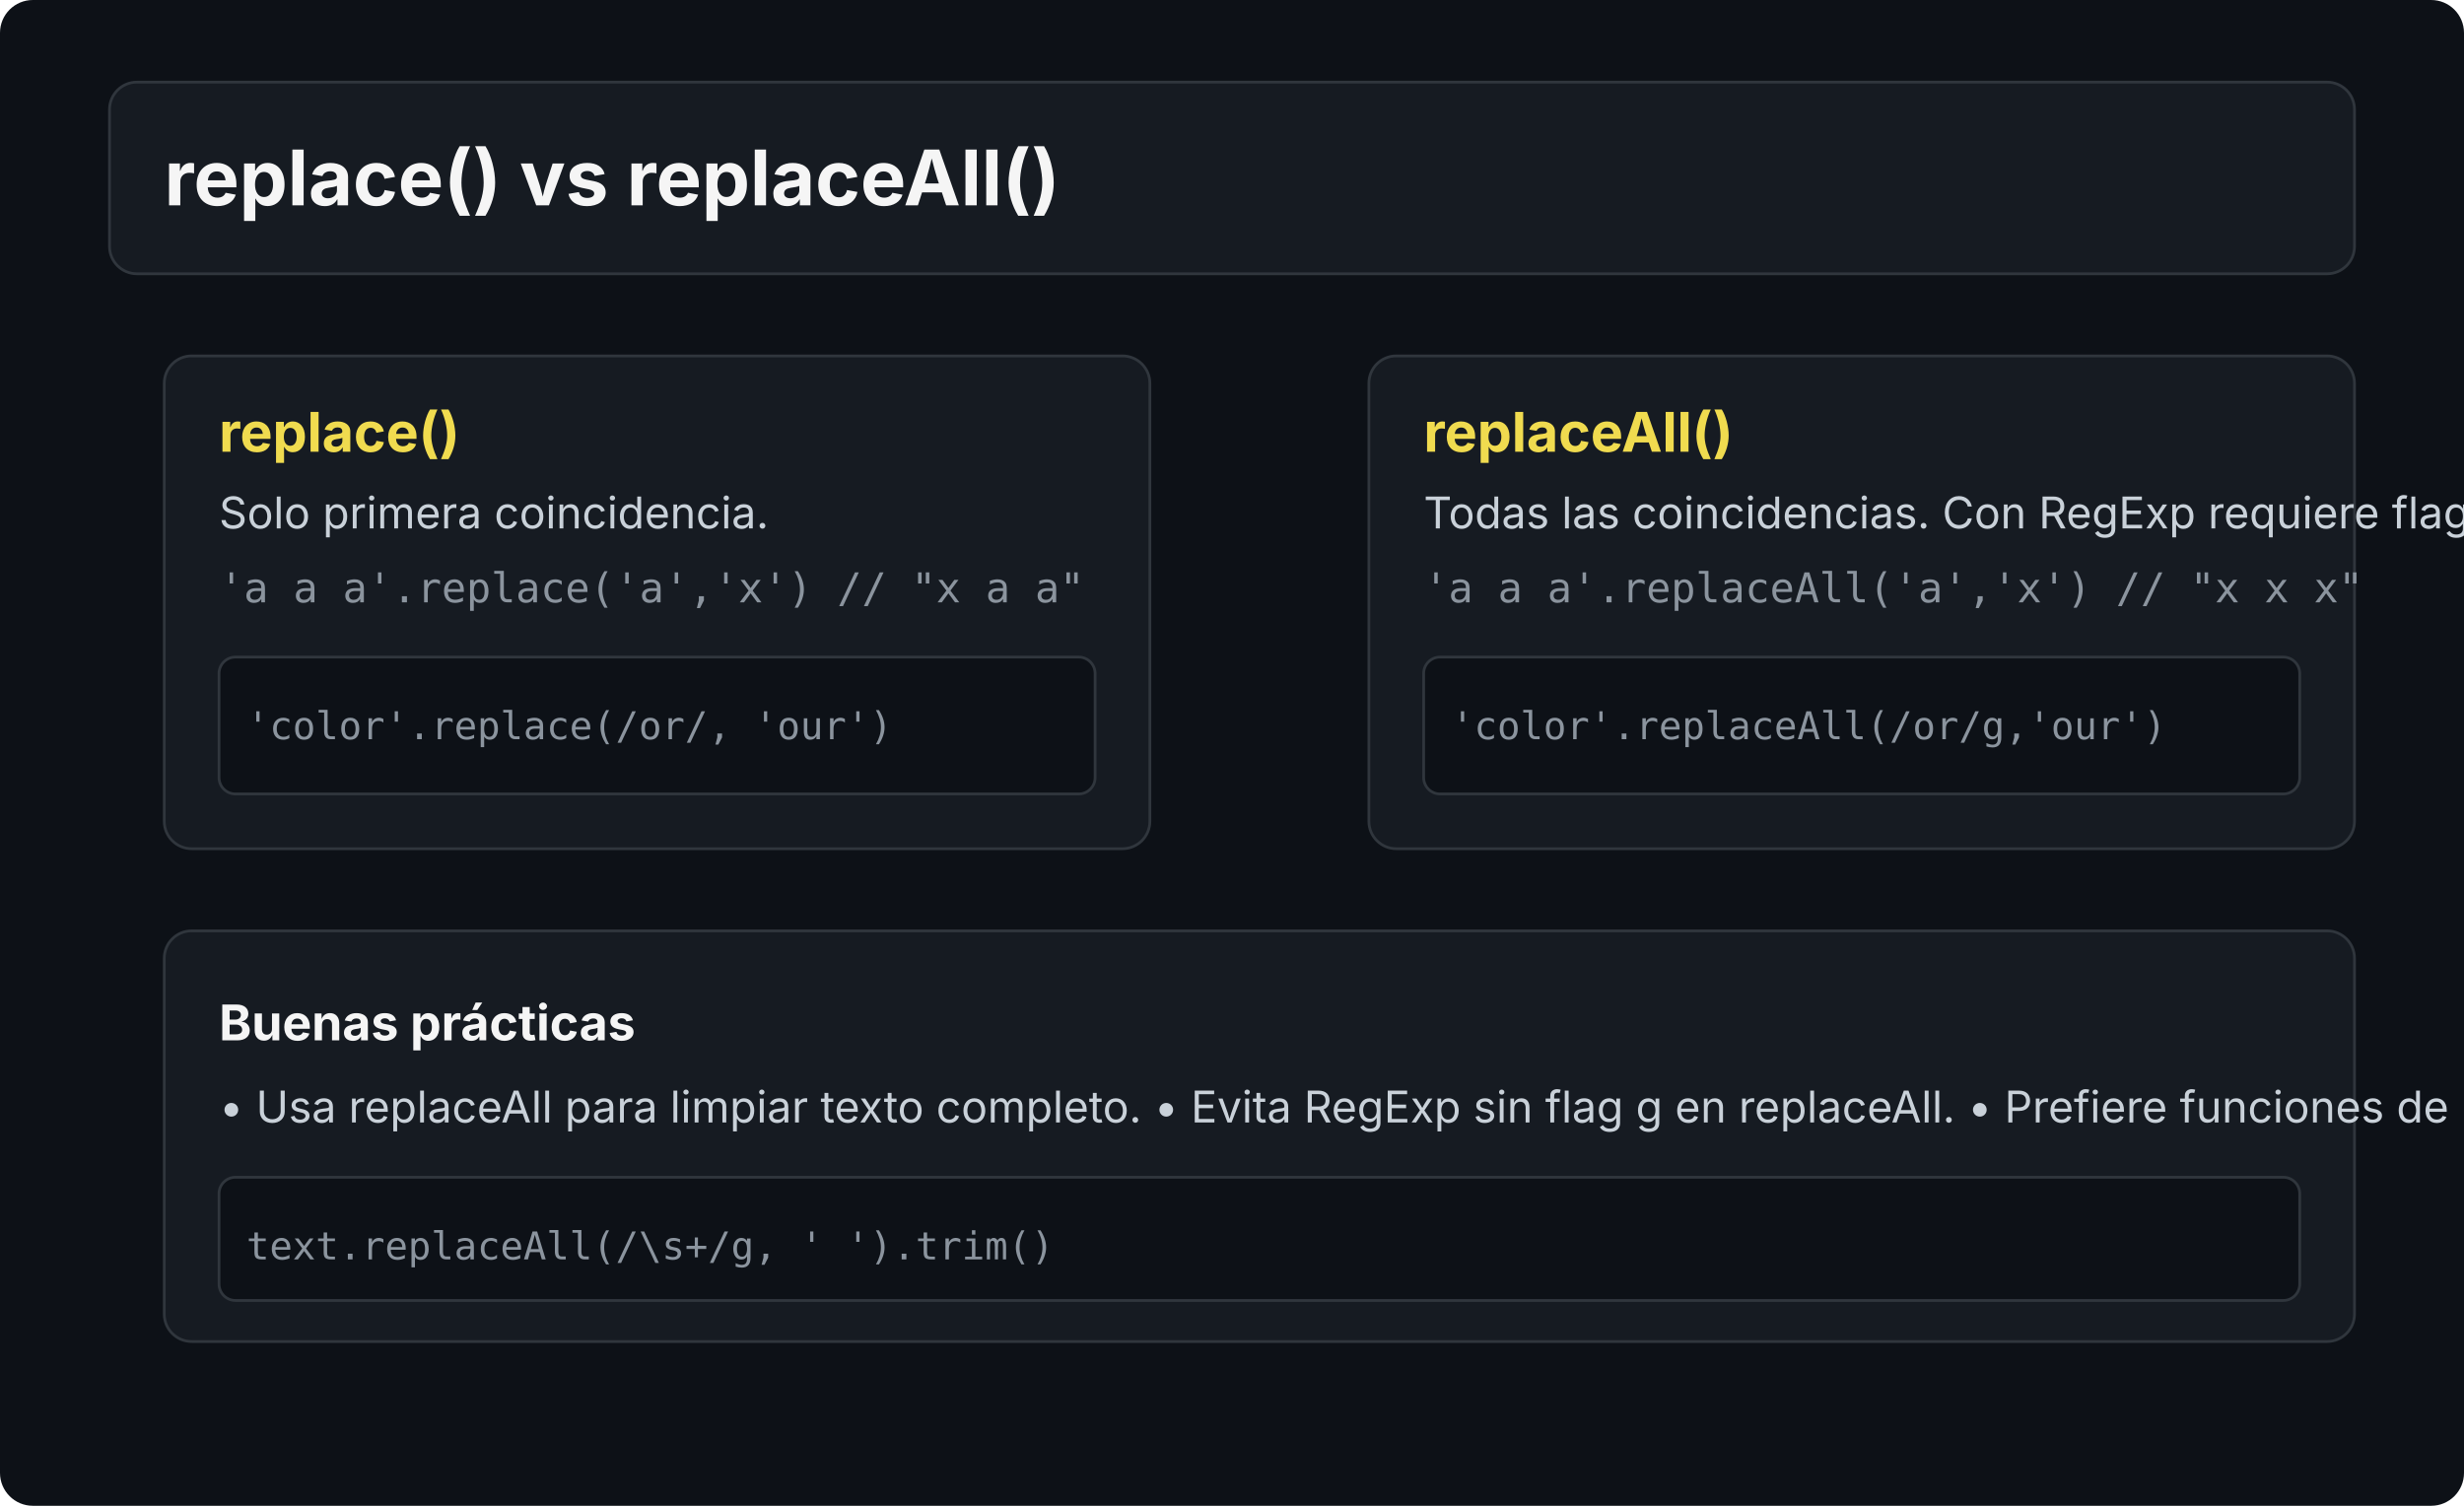
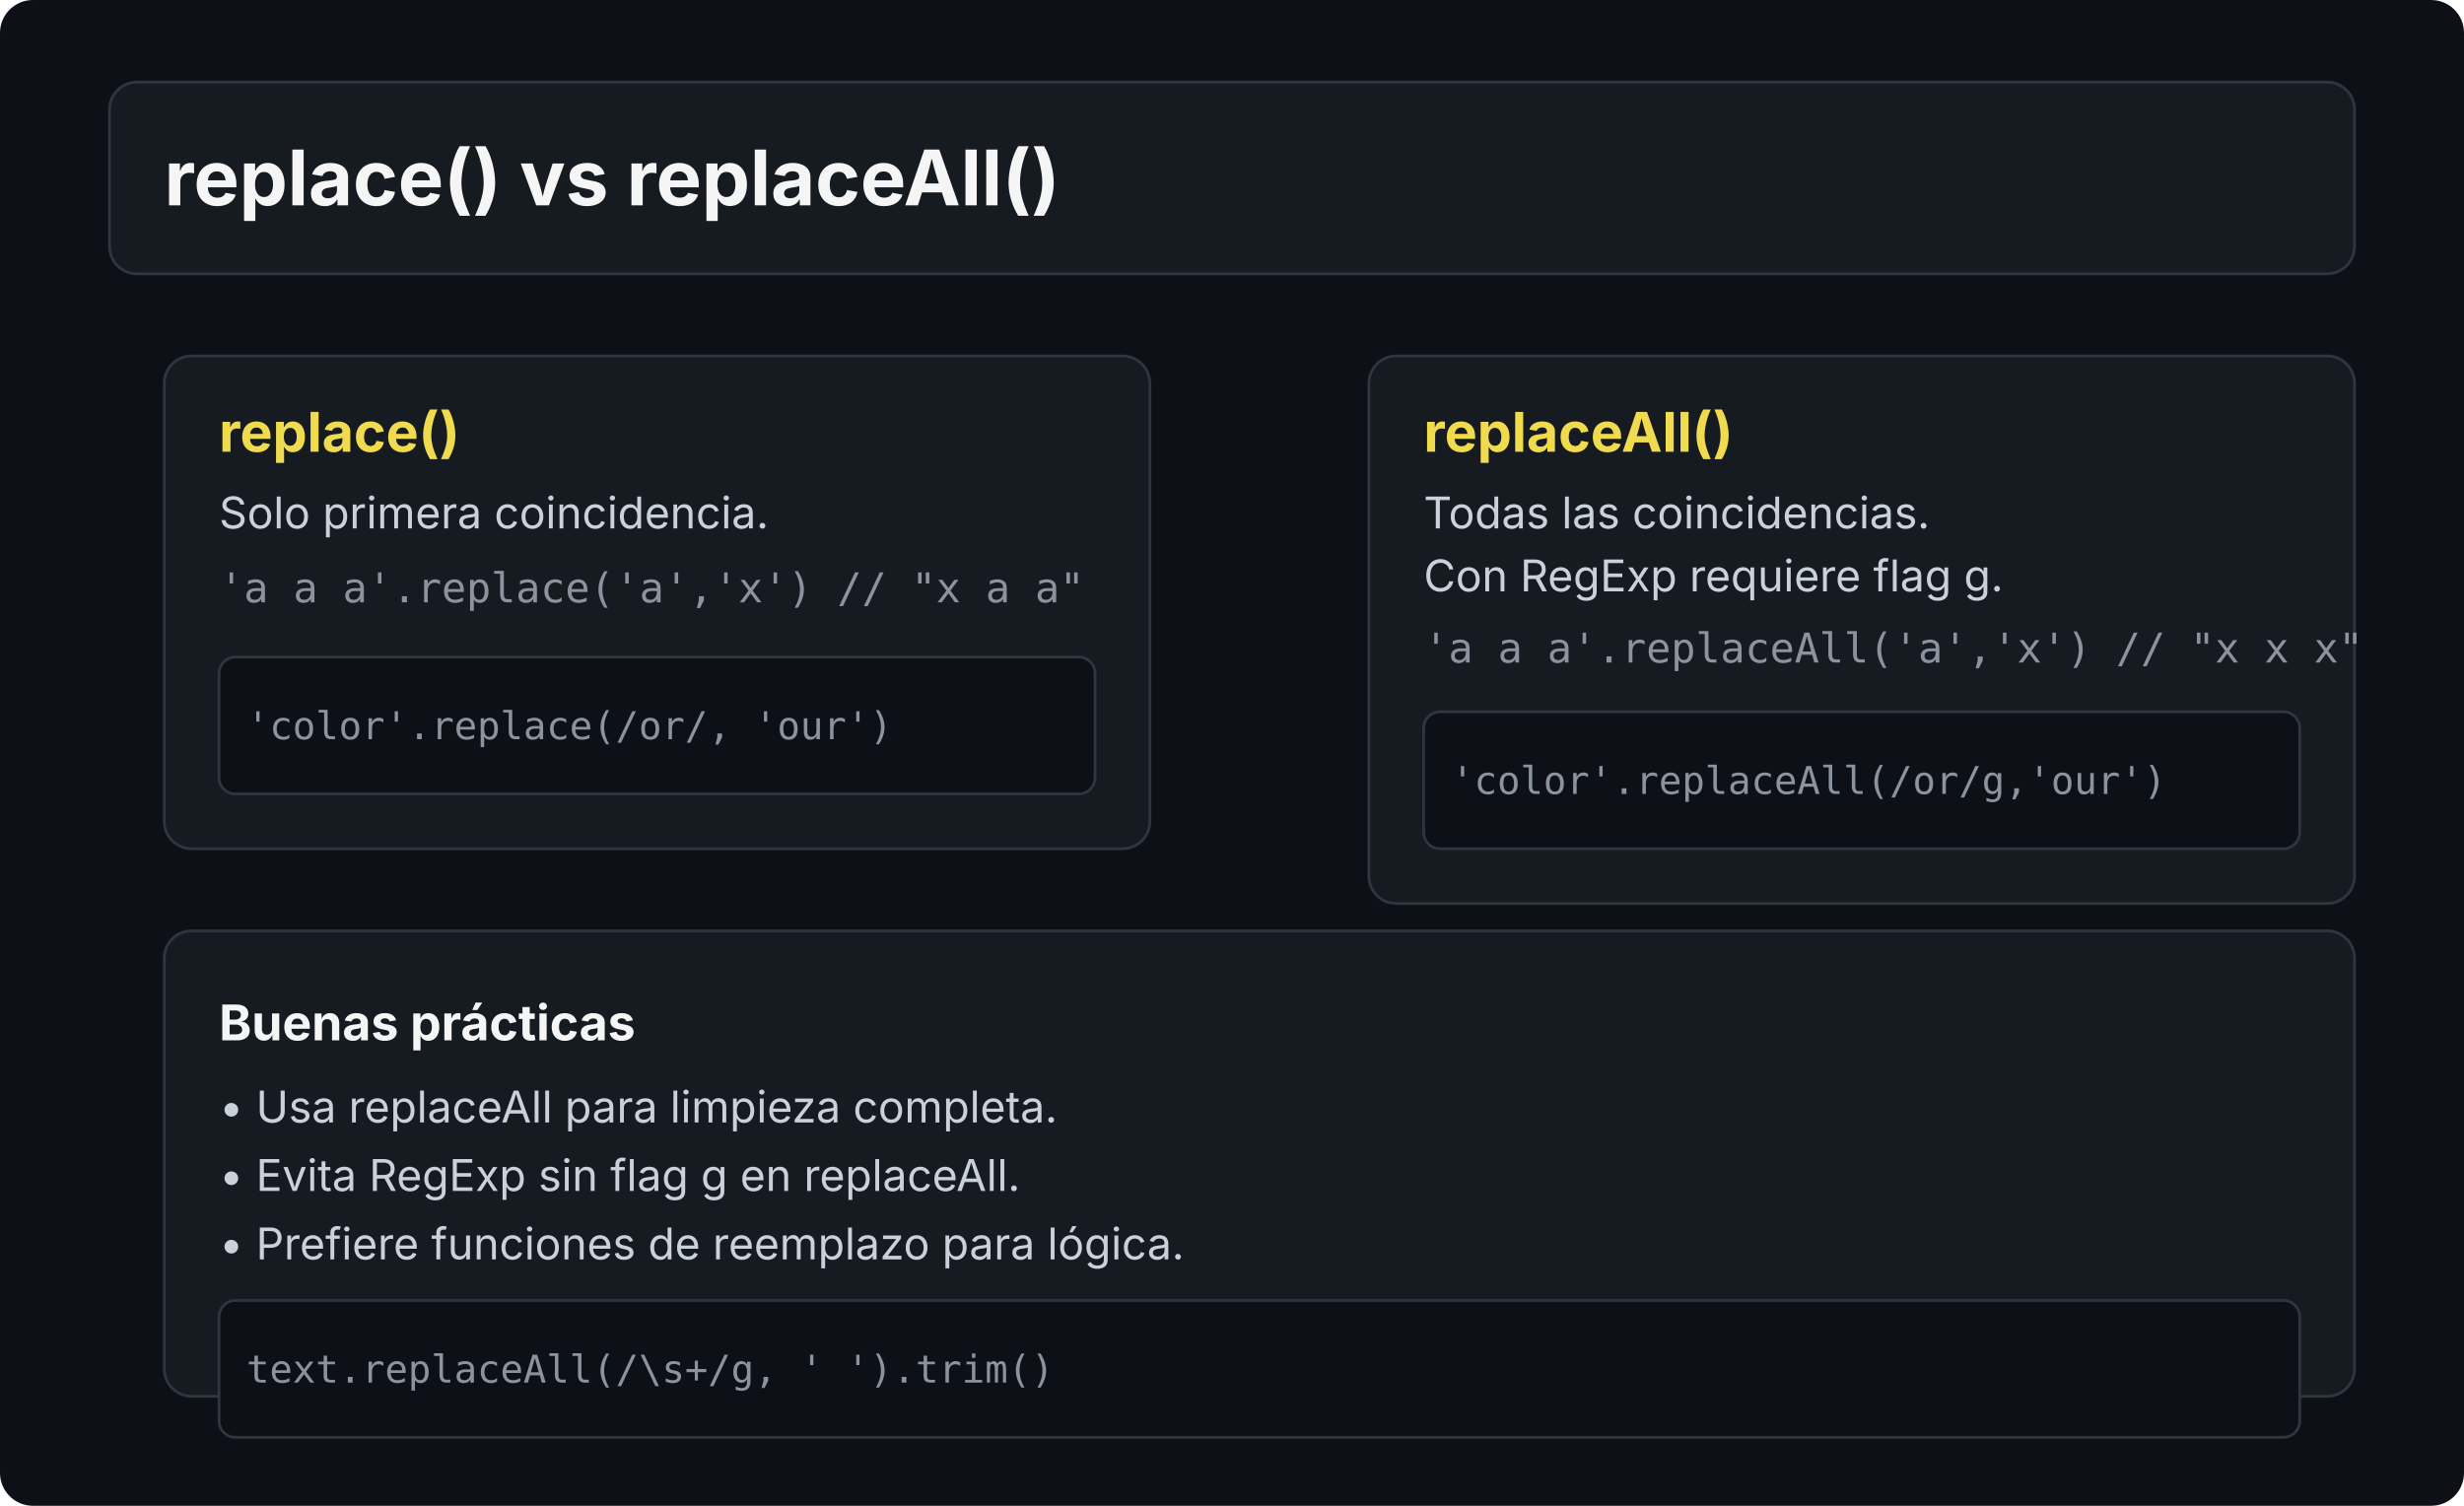
<svg xmlns="http://www.w3.org/2000/svg" width="900" height="550" viewBox="0 0 900 550" role="img" aria-label="replace vs replaceAll en JavaScript">
  <rect width="900" height="550" fill="#0d1117" rx="12" />
  <rect x="40" y="30" width="820" height="70" fill="#161b22" rx="10" stroke="#30363d" />
  <text x="60" y="75" fill="#f5f5f5" font-family="'Inter', 'Segoe UI', sans-serif" font-size="28" font-weight="700">replace() vs replaceAll()</text>
  <g transform="translate(60,130)">
    <rect width="360" height="180" fill="#161b22" rx="10" stroke="#30363d" />
    <text x="20" y="35" fill="#F0DB4F" font-family="'Inter', 'Segoe UI', sans-serif" font-size="20" font-weight="700">replace()</text>
    <text x="20" y="63" fill="#c9d1d9" font-family="'Inter', 'Segoe UI', sans-serif" font-size="16">Solo primera coincidencia.</text>
    <text x="20" y="90" fill="#8b949e" font-family="'Cascadia Code', 'Fira Code', monospace" font-size="15">'a a a'.replace('a','x') // "x a a"</text>
    <rect x="20" y="110" width="320" height="50" fill="#0d1117" rx="6" stroke="#30363d" />
    <text x="30" y="140" fill="#8b949e" font-family="'Cascadia Code', 'Fira Code', monospace" font-size="14">'color'.replace(/or/, 'our')</text>
  </g>
  <g transform="translate(500,130)">
-     <rect width="360" height="180" fill="#161b22" rx="10" stroke="#30363d" />
+     <rect width="360" height="200" fill="#161b22" rx="10" stroke="#30363d" />
    <text x="20" y="35" fill="#F0DB4F" font-family="'Inter', 'Segoe UI', sans-serif" font-size="20" font-weight="700">replaceAll()</text>
-     <text x="20" y="63" fill="#c9d1d9" font-family="'Inter', 'Segoe UI', sans-serif" font-size="16">Todas las coincidencias. Con RegExp requiere flag g.</text>
-     <text x="20" y="90" fill="#8b949e" font-family="'Cascadia Code', 'Fira Code', monospace" font-size="15">'a a a'.replaceAll('a','x') // "x x x"</text>
-     <rect x="20" y="110" width="320" height="50" fill="#0d1117" rx="6" stroke="#30363d" />
-     <text x="30" y="140" fill="#8b949e" font-family="'Cascadia Code', 'Fira Code', monospace" font-size="14">'color'.replaceAll(/or/g,'our')</text>
+     <text x="20" y="63" fill="#c9d1d9" font-family="'Inter', 'Segoe UI', sans-serif" font-size="16">Todas las coincidencias.</text>
+     <text x="20" y="86" fill="#c9d1d9" font-family="'Inter', 'Segoe UI', sans-serif" font-size="16">Con RegExp requiere flag g.</text>
+     <text x="20" y="112" fill="#8b949e" font-family="'Cascadia Code', 'Fira Code', monospace" font-size="15">'a a a'.replaceAll('a','x') // "x x x"</text>
+     <rect x="20" y="130" width="320" height="50" fill="#0d1117" rx="6" stroke="#30363d" />
+     <text x="30" y="160" fill="#8b949e" font-family="'Cascadia Code', 'Fira Code', monospace" font-size="14">'color'.replaceAll(/or/g,'our')</text>
  </g>
  <g transform="translate(60,340)">
-     <rect width="800" height="150" fill="#161b22" rx="10" stroke="#30363d" />
+     <rect width="800" height="170" fill="#161b22" rx="10" stroke="#30363d" />
    <text x="20" y="40" fill="#f5f5f5" font-family="'Inter', 'Segoe UI', sans-serif" font-size="18" font-weight="700">Buenas prácticas</text>
-     <text x="20" y="70" fill="#c9d1d9" font-family="'Inter', 'Segoe UI', sans-serif" font-size="16">• Usa replaceAll para limpiar texto completo. • Evita RegExp sin flag g en replaceAll. • Prefiere funciones de reemplazo para lógica.</text>
-     <rect x="20" y="90" width="760" height="45" fill="#0d1117" rx="6" stroke="#30363d" />
-     <text x="30" y="120" fill="#8b949e" font-family="'Cascadia Code', 'Fira Code', monospace" font-size="14">text.replaceAll(/\s+/g, ' ').trim()</text>
+     <text x="20" y="70" fill="#c9d1d9" font-family="'Inter', 'Segoe UI', sans-serif" font-size="16">• Usa replaceAll para limpieza completa.</text>
+     <text x="20" y="95" fill="#c9d1d9" font-family="'Inter', 'Segoe UI', sans-serif" font-size="16">• Evita RegExp sin flag g en replaceAll.</text>
+     <text x="20" y="120" fill="#c9d1d9" font-family="'Inter', 'Segoe UI', sans-serif" font-size="16">• Prefiere funciones de reemplazo para lógica.</text>
+     <rect x="20" y="135" width="760" height="50" fill="#0d1117" rx="6" stroke="#30363d" />
+     <text x="30" y="165" fill="#8b949e" font-family="'Cascadia Code', 'Fira Code', monospace" font-size="14">text.replaceAll(/\s+/g, ' ').trim()</text>
  </g>
</svg>
